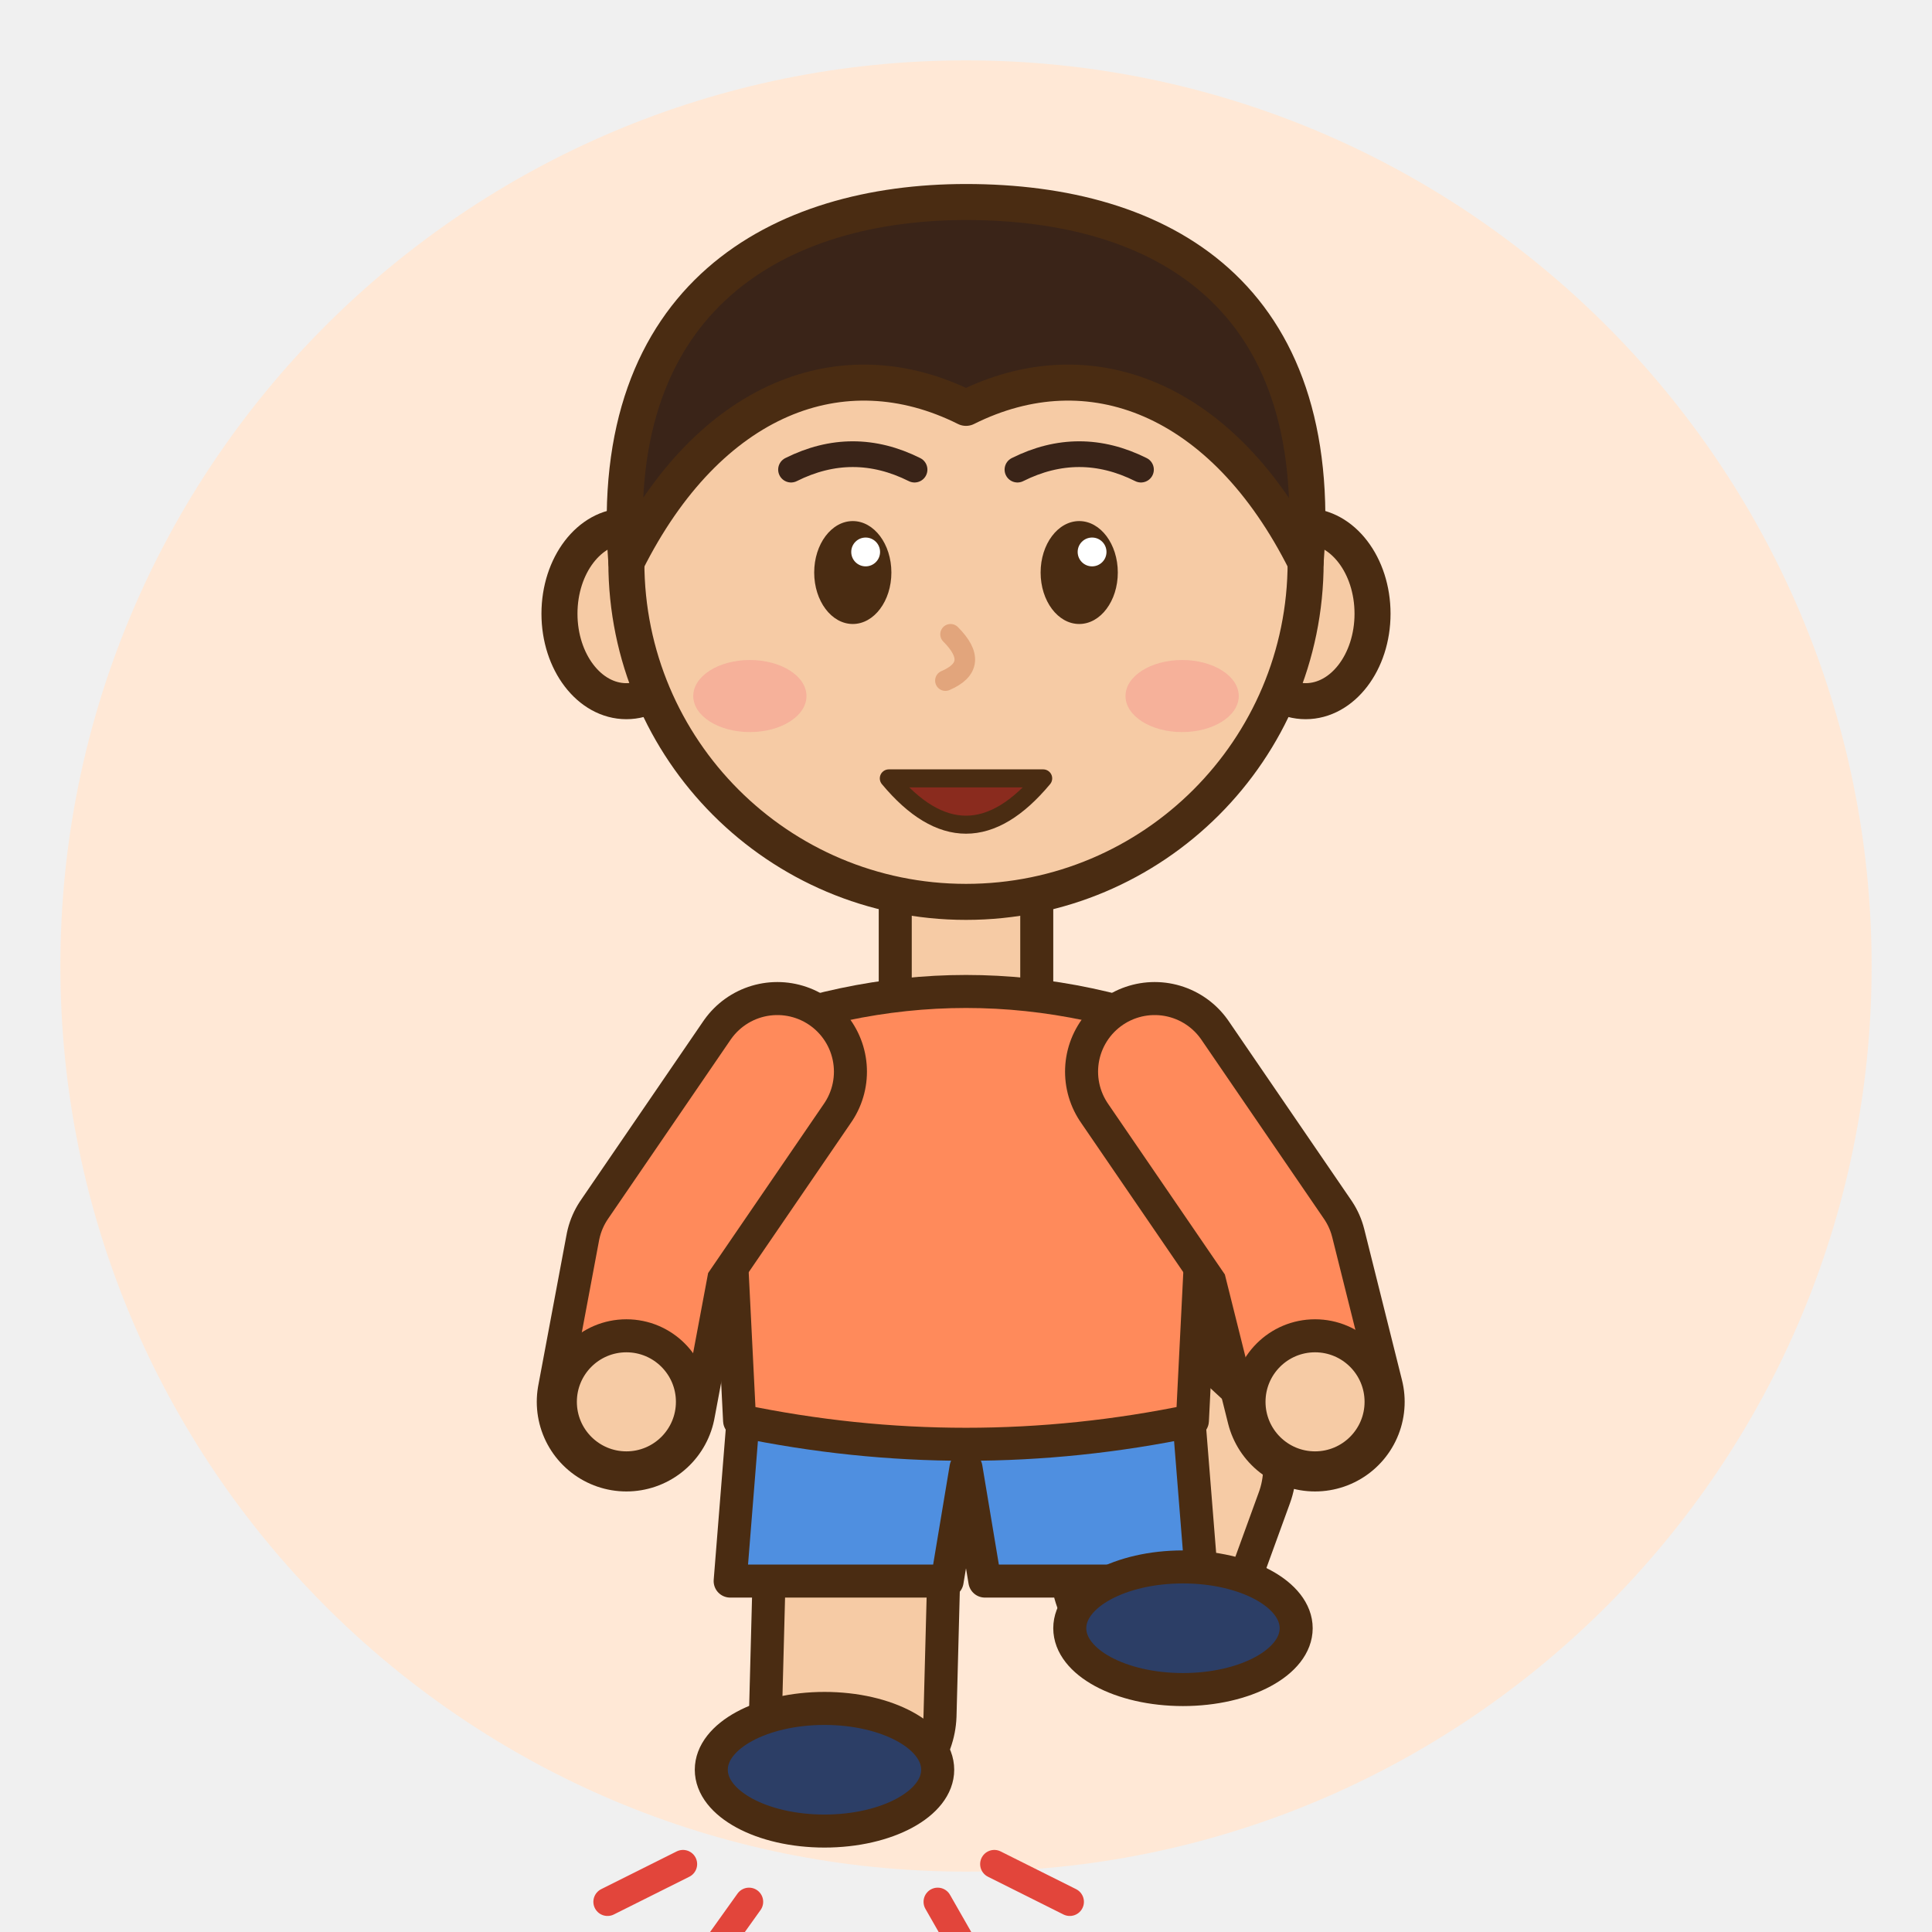
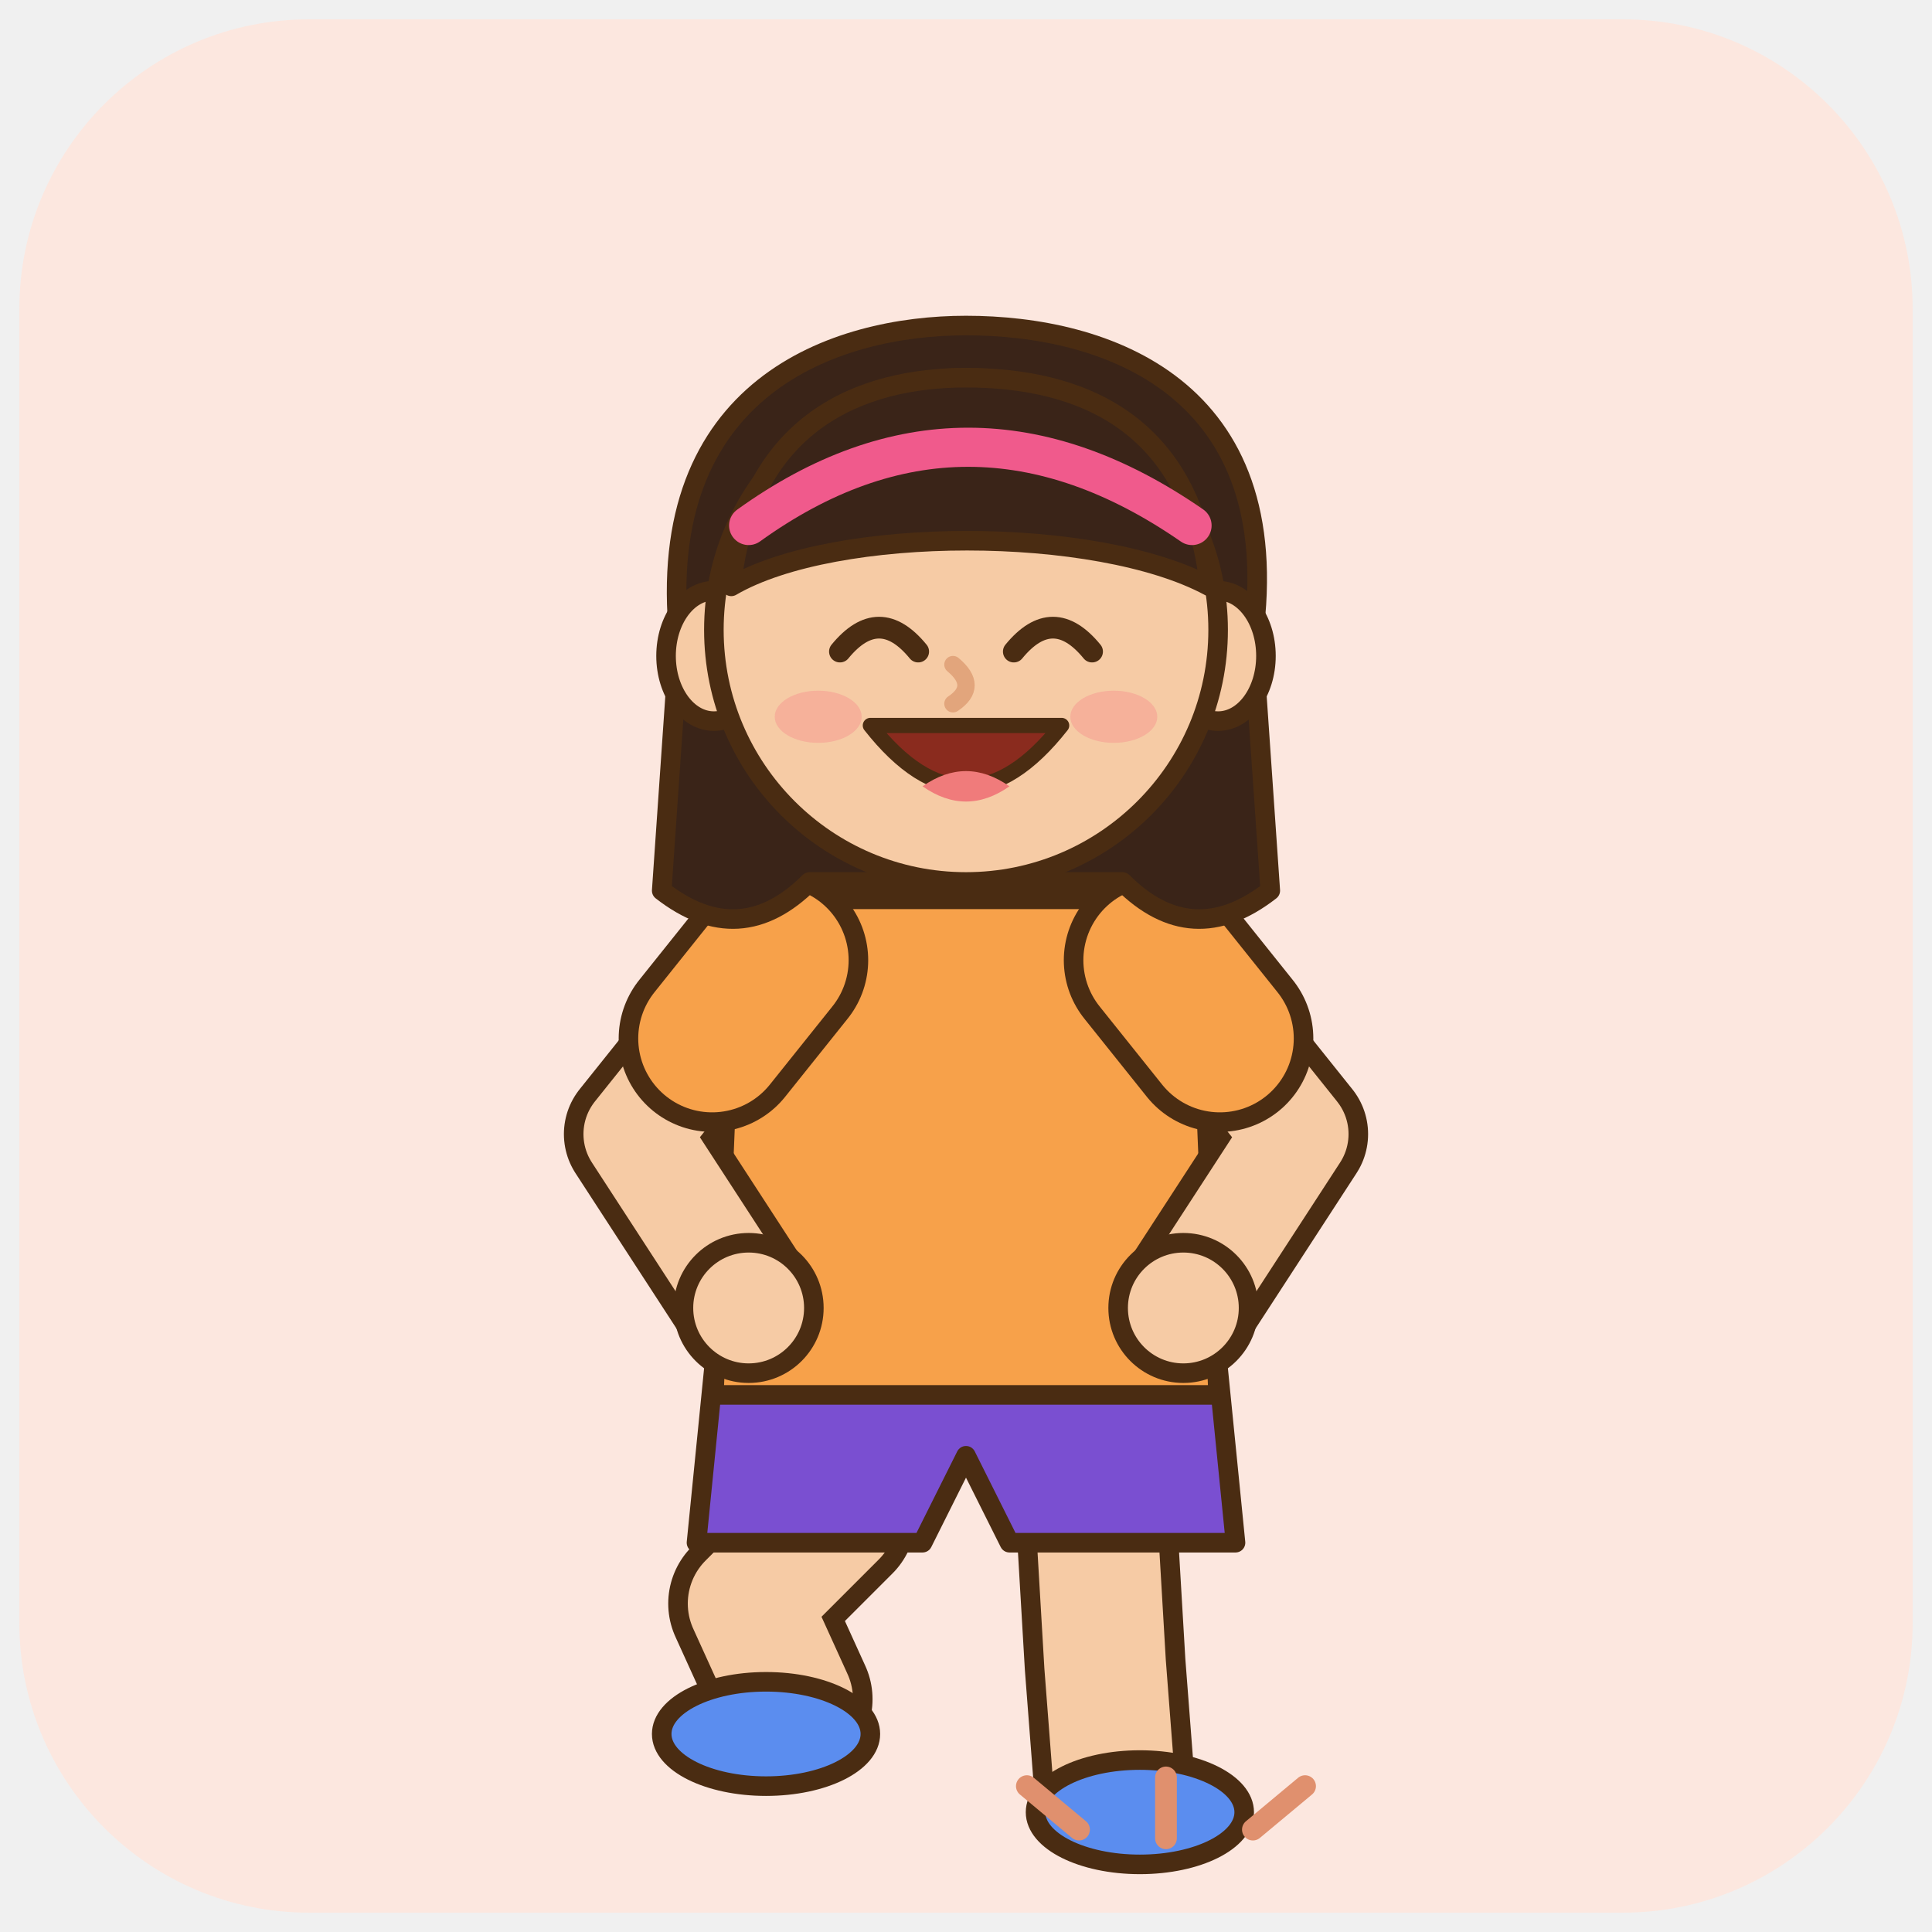
<svg xmlns="http://www.w3.org/2000/svg" viewBox="0 0 512 512">
-   <circle cx="256" cy="256" r="240" fill="#FFE8D6" />
-   <g transform="translate(256 269) scale(1.25) translate(-256 -302)">
-     <path d="M234 374 L232 450" fill="none" stroke="#4A2C12" stroke-width="44" stroke-linecap="round" stroke-linejoin="round" />
-     <path d="M234 374 L232 450" fill="none" stroke="#F6CBA5" stroke-width="30" stroke-linecap="round" stroke-linejoin="round" />
-     <path d="M278 374 L304 398 L296 420" fill="none" stroke="#4A2C12" stroke-width="44" stroke-linecap="round" stroke-linejoin="round" />
-     <path d="M278 374 L304 398 L296 420" fill="none" stroke="#F6CBA5" stroke-width="30" stroke-linecap="round" stroke-linejoin="round" />
-     <path d="M210 372 L206 422 L252 422 L256 398 L260 422 L306 422 L302 372 Z" fill="#4F8FE0" stroke="#4A2C12" stroke-width="7" stroke-linejoin="round" stroke-linecap="round" />
-     <ellipse cx="226" cy="462" rx="24" ry="13" fill="#2C3E66" stroke="#4A2C12" stroke-width="7" stroke-linejoin="round" stroke-linecap="round" />
-     <ellipse cx="302" cy="432" rx="24" ry="13" fill="#2C3E66" stroke="#4A2C12" stroke-width="7" stroke-linejoin="round" stroke-linecap="round" />
-     <rect x="241" y="264" width="30" height="40" rx="8" fill="#F6CBA5" stroke="#4A2C12" stroke-width="7" stroke-linejoin="round" stroke-linecap="round" />
-     <path d="M204 308 Q256 286 308 308 L304 388 Q256 398 208 388 Z" fill="#FF8A5B" stroke="#4A2C12" stroke-width="7" stroke-linejoin="round" stroke-linecap="round" />
-     <path d="M216 314 L190 352 L184 384" fill="none" stroke="#4A2C12" stroke-width="38" stroke-linecap="round" stroke-linejoin="round" />
-     <path d="M216 314 L190 352 L184 384" fill="none" stroke="#FF8A5B" stroke-width="24" stroke-linecap="round" stroke-linejoin="round" />
-     <path d="M296 314 L322 352 L330 384" fill="none" stroke="#4A2C12" stroke-width="38" stroke-linecap="round" stroke-linejoin="round" />
-     <path d="M296 314 L322 352 L330 384" fill="none" stroke="#FF8A5B" stroke-width="24" stroke-linecap="round" stroke-linejoin="round" />
-     <circle cx="184" cy="384" r="14" fill="#F6CBA5" stroke="#4A2C12" stroke-width="7" stroke-linejoin="round" stroke-linecap="round" />
-     <circle cx="330" cy="384" r="14" fill="#F6CBA5" stroke="#4A2C12" stroke-width="7" stroke-linejoin="round" stroke-linecap="round" />
-     <g transform="translate(256 206) scale(1.091) translate(-256 -150)">
-       <ellipse cx="190" cy="160" rx="13" ry="17" fill="#F6CBA5" stroke="#4A2C12" stroke-width="7" stroke-linejoin="round" stroke-linecap="round" />
-       <ellipse cx="322" cy="160" rx="13" ry="17" fill="#F6CBA5" stroke="#4A2C12" stroke-width="7" stroke-linejoin="round" stroke-linecap="round" />
-       <circle cx="256" cy="150" r="66" fill="#F6CBA5" stroke="#4A2C12" stroke-width="7" stroke-linejoin="round" stroke-linecap="round" />
-       <ellipse cx="234" cy="152" rx="7.5" ry="10" fill="#4A2C12" />
-       <ellipse cx="278" cy="152" rx="7.5" ry="10" fill="#4A2C12" />
-       <circle cx="236.5" cy="148" r="2.8" fill="#fff" />
-       <circle cx="280.5" cy="148" r="2.8" fill="#fff" />
-       <path d="M222 132 q12 -6 24 0" fill="none" stroke="#3A2418" stroke-width="5" stroke-linecap="round" stroke-linejoin="round" />
-       <path d="M266 132 q12 -6 24 0" fill="none" stroke="#3A2418" stroke-width="5" stroke-linecap="round" stroke-linejoin="round" />
-       <ellipse cx="214" cy="176" rx="11" ry="7" fill="#F59A92" opacity="0.55" />
-       <ellipse cx="298" cy="176" rx="11" ry="7" fill="#F59A92" opacity="0.55" />
-       <path d="M253 164 q6 6 -1 9" fill="none" stroke="#E2A57C" stroke-width="4" stroke-linecap="round" stroke-linejoin="round" />
-       <path d="M241 192 Q256 210 271 192 Z" fill="#8A2B1E" />
-       <path d="M241 192 Q256 210 271 192 Z" fill="none" stroke="#4A2C12" stroke-width="3.5" stroke-linecap="round" stroke-linejoin="round" />
-       <path d="M190 150 C186 98 220 80 256 80 C294 80 326 98 322 150 C306 118 280 108 256 120 C232 108 206 118 190 150 Z" fill="#3A2418" stroke="#4A2C12" stroke-width="7" stroke-linejoin="round" stroke-linecap="round" />
+   <style>
+     .fr { animation: fr 0.7s steps(1) infinite; }
+     .fr:not(.fr0) { opacity: 0; }
+     @keyframes fr { 0% { opacity: 1 } 50.00% { opacity: 0 } 100% { opacity: 0 } }
+     .fr1 { animation-delay: 0.35s; }
+     @media (prefers-reduced-motion: reduce) { * { animation: none !important; } }
+   </style>
+   <defs>
+     <clipPath id="tile">
+       <rect x="4" y="4" width="392" height="392" rx="60" />
+     </clipPath>
+   </defs>
+   <g transform="scale(1.28)">
+     <g clip-path="url(#tile)">
+       <rect x="4" y="4" width="392" height="392" rx="60" fill="#FCE7DF" />
+       <g class="fr fr0">
+         <g transform="translate(20 26) scale(0.9)">
+           <g transform="translate(0 0)">
+             <path d="M170 320 L150 340 L160 362" fill="none" stroke="#4A2C12" stroke-width="37" stroke-linejoin="round" stroke-linecap="round" />
+             <path d="M170 320 L150 340 L160 362" fill="none" stroke="#F6CBA5" stroke-width="28" stroke-linejoin="round" stroke-linecap="round" />
+             <ellipse cx="154" cy="370" rx="24" ry="12" fill="#5B8DEF" stroke="#4A2C12" stroke-width="4.5" stroke-linejoin="round" stroke-linecap="round" />
+             <path d="M230 320 L232 354 L234 380" fill="none" stroke="#4A2C12" stroke-width="37" stroke-linejoin="round" stroke-linecap="round" />
+             <path d="M230 320 L232 354 L234 380" fill="none" stroke="#F6CBA5" stroke-width="28" stroke-linejoin="round" stroke-linecap="round" />
+             <ellipse cx="240" cy="388" rx="24" ry="12" fill="#5B8DEF" stroke="#4A2C12" stroke-width="4.5" stroke-linejoin="round" stroke-linecap="round" />
+             <path d="M142 286 L258 286 L262 326 L210 326 L200 306 L190 326 L138 326 Z" fill="#7A4FD1" stroke="#4A2C12" stroke-width="4.5" stroke-linejoin="round" stroke-linecap="round" />
+             <rect x="188" y="160" width="24" height="30" rx="0" fill="#F6CBA5" />
+             <path d="M188 160 V190 M212 160 V190" fill="none" stroke="#4A2C12" stroke-width="4.5" stroke-linejoin="round" stroke-linecap="round" />
+             <path d="M146 196 Q148 180 166 178 L234 178 Q252 180 254 196 L258 292 L142 292 Z" fill="#F7A14A" stroke="#4A2C12" stroke-width="4.5" stroke-linejoin="round" stroke-linecap="round" />
+             <g class="arm-l">
+               <path d="M156 192 L124 232 L150 272" fill="none" stroke="#4A2C12" stroke-width="33" stroke-linejoin="round" stroke-linecap="round" />
+               <path d="M156 192 L124 232 L150 272" fill="none" stroke="#F6CBA5" stroke-width="24" stroke-linejoin="round" stroke-linecap="round" />
+               <path d="M156 192 L141.6 210" fill="none" stroke="#4A2C12" stroke-width="43" stroke-linejoin="round" stroke-linecap="round" />
+               <path d="M156 192 L141.6 210" fill="none" stroke="#F7A14A" stroke-width="34" stroke-linejoin="round" stroke-linecap="round" />
+               <circle cx="150" cy="272" r="15" fill="#F6CBA5" stroke="#4A2C12" stroke-width="4.5" stroke-linejoin="round" stroke-linecap="round" />
+             </g>
+             <g class="arm-r">
+               <path d="M244 192 L276 232 L250 272" fill="none" stroke="#4A2C12" stroke-width="33" stroke-linejoin="round" stroke-linecap="round" />
+               <path d="M244 192 L276 232 L250 272" fill="none" stroke="#F6CBA5" stroke-width="24" stroke-linejoin="round" stroke-linecap="round" />
+               <path d="M244 192 L258.4 210" fill="none" stroke="#4A2C12" stroke-width="43" stroke-linejoin="round" stroke-linecap="round" />
+               <path d="M244 192 L258.4 210" fill="none" stroke="#F7A14A" stroke-width="34" stroke-linejoin="round" stroke-linecap="round" />
+               <circle cx="250" cy="272" r="15" fill="#F6CBA5" stroke="#4A2C12" stroke-width="4.5" stroke-linejoin="round" stroke-linecap="round" />
+             </g>
+             <g class="head" transform="translate(0 0) rotate(0 200 170)">
+               <path d="M134 118 C128 60 170 46 200 46 C232 46 274 60 266 118 L270 176 Q252 190 236 174 L164 174 Q148 190 130 176 Z" fill="#3A2418" stroke="#4A2C12" stroke-width="4.5" stroke-linejoin="round" stroke-linecap="round" />
+               <ellipse cx="142" cy="122" rx="11" ry="15" fill="#F6CBA5" stroke="#4A2C12" stroke-width="4.5" stroke-linejoin="round" stroke-linecap="round" />
+               <ellipse cx="258" cy="122" rx="11" ry="15" fill="#F6CBA5" stroke="#4A2C12" stroke-width="4.5" stroke-linejoin="round" stroke-linecap="round" />
+               <circle cx="200" cy="116" r="58" fill="#F6CBA5" stroke="#4A2C12" stroke-width="4.5" stroke-linejoin="round" stroke-linecap="round" />
+               <ellipse cx="166" cy="136" rx="10" ry="6" fill="#F59A92" opacity="0.55" class="blush" />
+               <ellipse cx="234" cy="136" rx="10" ry="6" fill="#F59A92" opacity="0.55" class="blush" />
+               <path d="M197 124 q6 5 0 9" fill="none" stroke="#E2A57C" stroke-width="4" stroke-linejoin="round" stroke-linecap="round" />
+               <path d="M171 121 q9 -11 18 0" fill="none" stroke="#4A2C12" stroke-width="5" stroke-linejoin="round" stroke-linecap="round" />
+               <path d="M211 121 q9 -11 18 0" fill="none" stroke="#4A2C12" stroke-width="5" stroke-linejoin="round" stroke-linecap="round" />
+               <path d="M178 138 Q200 166 222 138 Z" fill="#8A2B1E" stroke="#4A2C12" stroke-width="3.5" stroke-linejoin="round" stroke-linecap="round" />
+               <path d="M190 152 Q200 145 210 152 Q200 159 190 152 Z" fill="#F07B7B" />
+               <path d="M146 106 C150 68 176 58 200 58 C226 58 252 68 256 106 C230 92 170 92 146 106 Z" fill="#3A2418" stroke="#4A2C12" stroke-width="4.5" stroke-linejoin="round" stroke-linecap="round" />
+               <path d="M150 92 Q200 56 252 92" fill="none" stroke="#F05A8C" stroke-width="9" stroke-linejoin="round" stroke-linecap="round" />
+             </g>
+           </g>
+         </g>
+         <g transform="translate(20 26) scale(0.9)">
+           <path d="M226 392 l-12 -10 M246 394 l0 -14 M266 392 l12 -10" fill="none" stroke="#E0906E" stroke-width="5" stroke-linejoin="round" stroke-linecap="round" />
+         </g>
+       </g>
+       <g class="fr fr1">
+         <g transform="translate(20 26) scale(0.9)">
+           <g transform="translate(0 0)">
+             <path d="M170 320 L168 354 L166 380" fill="none" stroke="#4A2C12" stroke-width="37" stroke-linejoin="round" stroke-linecap="round" />
+             <path d="M170 320 L168 354 L166 380" fill="none" stroke="#F6CBA5" stroke-width="28" stroke-linejoin="round" stroke-linecap="round" />
+             <ellipse cx="160" cy="388" rx="24" ry="12" fill="#5B8DEF" stroke="#4A2C12" stroke-width="4.5" stroke-linejoin="round" stroke-linecap="round" />
+             <path d="M230 320 L250 340 L240 362" fill="none" stroke="#4A2C12" stroke-width="37" stroke-linejoin="round" stroke-linecap="round" />
+             <path d="M230 320 L250 340 L240 362" fill="none" stroke="#F6CBA5" stroke-width="28" stroke-linejoin="round" stroke-linecap="round" />
+             <ellipse cx="246" cy="370" rx="24" ry="12" fill="#5B8DEF" stroke="#4A2C12" stroke-width="4.5" stroke-linejoin="round" stroke-linecap="round" />
+             <path d="M142 286 L258 286 L262 326 L210 326 L200 306 L190 326 L138 326 Z" fill="#7A4FD1" stroke="#4A2C12" stroke-width="4.5" stroke-linejoin="round" stroke-linecap="round" />
+             <rect x="188" y="160" width="24" height="30" rx="0" fill="#F6CBA5" />
+             <path d="M188 160 V190 M212 160 V190" fill="none" stroke="#4A2C12" stroke-width="4.5" stroke-linejoin="round" stroke-linecap="round" />
+             <path d="M146 196 Q148 180 166 178 L234 178 Q252 180 254 196 L258 292 L142 292 Z" fill="#F7A14A" stroke="#4A2C12" stroke-width="4.5" stroke-linejoin="round" stroke-linecap="round" />
+             <g class="arm-l">
+               <path d="M156 192 L124 232 L150 272" fill="none" stroke="#4A2C12" stroke-width="33" stroke-linejoin="round" stroke-linecap="round" />
+               <path d="M156 192 L124 232 L150 272" fill="none" stroke="#F6CBA5" stroke-width="24" stroke-linejoin="round" stroke-linecap="round" />
+               <path d="M156 192 L141.6 210" fill="none" stroke="#4A2C12" stroke-width="43" stroke-linejoin="round" stroke-linecap="round" />
+               <path d="M156 192 L141.6 210" fill="none" stroke="#F7A14A" stroke-width="34" stroke-linejoin="round" stroke-linecap="round" />
+               <circle cx="150" cy="272" r="15" fill="#F6CBA5" stroke="#4A2C12" stroke-width="4.5" stroke-linejoin="round" stroke-linecap="round" />
+             </g>
+             <g class="arm-r">
+               <path d="M244 192 L276 232 L250 272" fill="none" stroke="#4A2C12" stroke-width="33" stroke-linejoin="round" stroke-linecap="round" />
+               <path d="M244 192 L276 232 L250 272" fill="none" stroke="#F6CBA5" stroke-width="24" stroke-linejoin="round" stroke-linecap="round" />
+               <path d="M244 192 L258.4 210" fill="none" stroke="#4A2C12" stroke-width="43" stroke-linejoin="round" stroke-linecap="round" />
+               <path d="M244 192 L258.4 210" fill="none" stroke="#F7A14A" stroke-width="34" stroke-linejoin="round" stroke-linecap="round" />
+               <circle cx="250" cy="272" r="15" fill="#F6CBA5" stroke="#4A2C12" stroke-width="4.5" stroke-linejoin="round" stroke-linecap="round" />
+             </g>
+             <g class="head" transform="translate(0 0) rotate(0 200 170)">
+               <path d="M134 118 C128 60 170 46 200 46 C232 46 274 60 266 118 L270 176 Q252 190 236 174 L164 174 Q148 190 130 176 Z" fill="#3A2418" stroke="#4A2C12" stroke-width="4.5" stroke-linejoin="round" stroke-linecap="round" />
+               <ellipse cx="142" cy="122" rx="11" ry="15" fill="#F6CBA5" stroke="#4A2C12" stroke-width="4.5" stroke-linejoin="round" stroke-linecap="round" />
+               <ellipse cx="258" cy="122" rx="11" ry="15" fill="#F6CBA5" stroke="#4A2C12" stroke-width="4.5" stroke-linejoin="round" stroke-linecap="round" />
+               <circle cx="200" cy="116" r="58" fill="#F6CBA5" stroke="#4A2C12" stroke-width="4.5" stroke-linejoin="round" stroke-linecap="round" />
+               <ellipse cx="166" cy="136" rx="10" ry="6" fill="#F59A92" opacity="0.55" class="blush" />
+               <ellipse cx="234" cy="136" rx="10" ry="6" fill="#F59A92" opacity="0.55" class="blush" />
+               <path d="M197 124 q6 5 0 9" fill="none" stroke="#E2A57C" stroke-width="4" stroke-linejoin="round" stroke-linecap="round" />
+               <path d="M171 121 q9 -11 18 0" fill="none" stroke="#4A2C12" stroke-width="5" stroke-linejoin="round" stroke-linecap="round" />
+               <path d="M211 121 q9 -11 18 0" fill="none" stroke="#4A2C12" stroke-width="5" stroke-linejoin="round" stroke-linecap="round" />
+               <path d="M178 138 Q200 166 222 138 Z" fill="#8A2B1E" stroke="#4A2C12" stroke-width="3.5" stroke-linejoin="round" stroke-linecap="round" />
+               <path d="M190 152 Q200 145 210 152 Q200 159 190 152 Z" fill="#F07B7B" />
+               <path d="M146 106 C150 68 176 58 200 58 C226 58 252 68 256 106 C230 92 170 92 146 106 Z" fill="#3A2418" stroke="#4A2C12" stroke-width="4.5" stroke-linejoin="round" stroke-linecap="round" />
+               <path d="M150 92 Q200 56 252 92" fill="none" stroke="#F05A8C" stroke-width="9" stroke-linejoin="round" stroke-linecap="round" />
+             </g>
+           </g>
+         </g>
+         <g transform="translate(20 26) scale(0.9)">
+           <path d="M134 392 l-12 -10 M154 394 l0 -14 M174 392 l12 -10" fill="none" stroke="#E0906E" stroke-width="5" stroke-linejoin="round" stroke-linecap="round" />
+         </g>
+       </g>
    </g>
-     <path d="M196 482 L180 490 M210 490 L200 504 M250 490 L258 504 M262 482 L278 490" fill="none" stroke="#E2453B" stroke-width="6" stroke-linecap="round" stroke-linejoin="round" />
  </g>
</svg>
